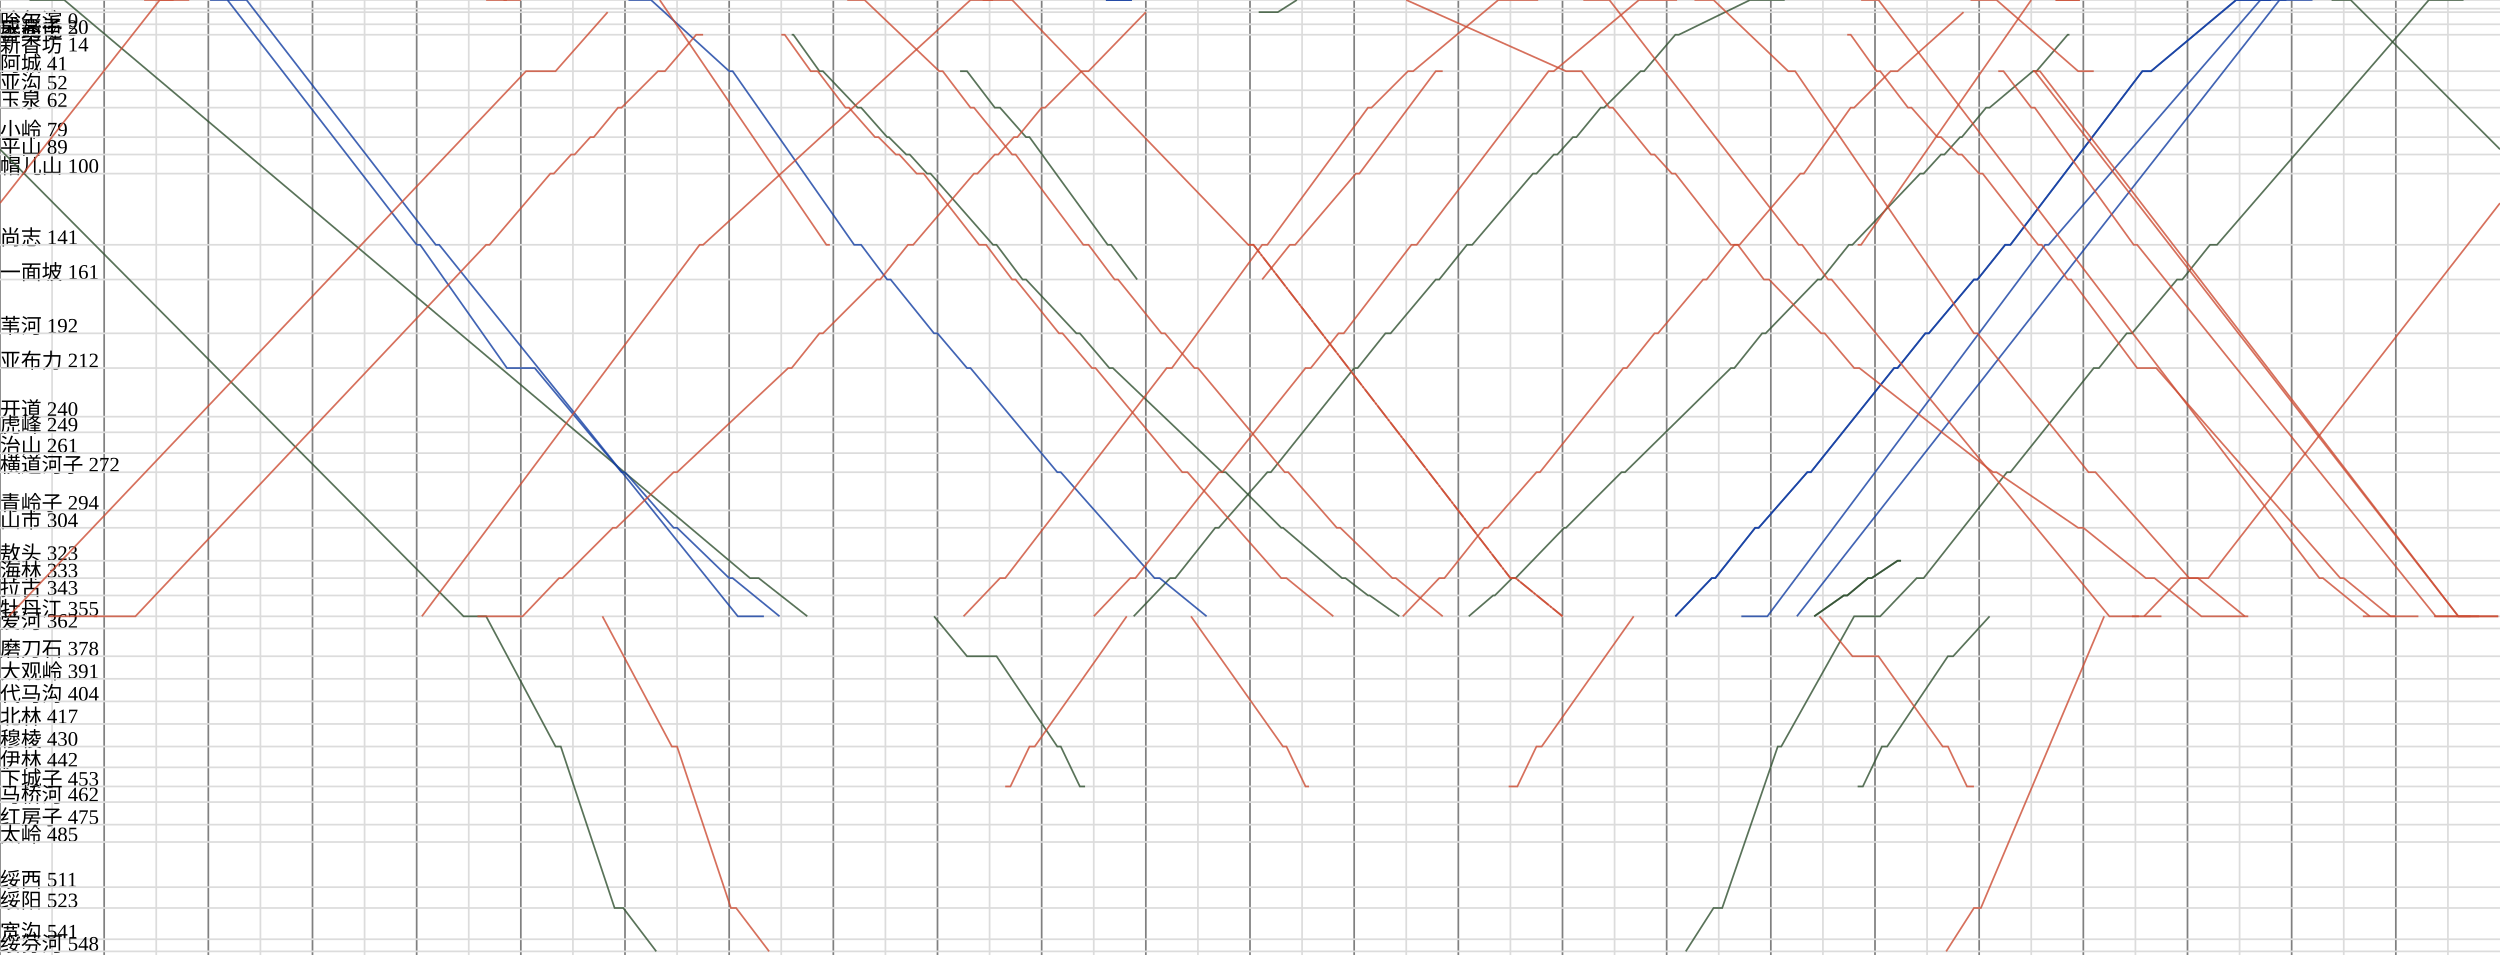
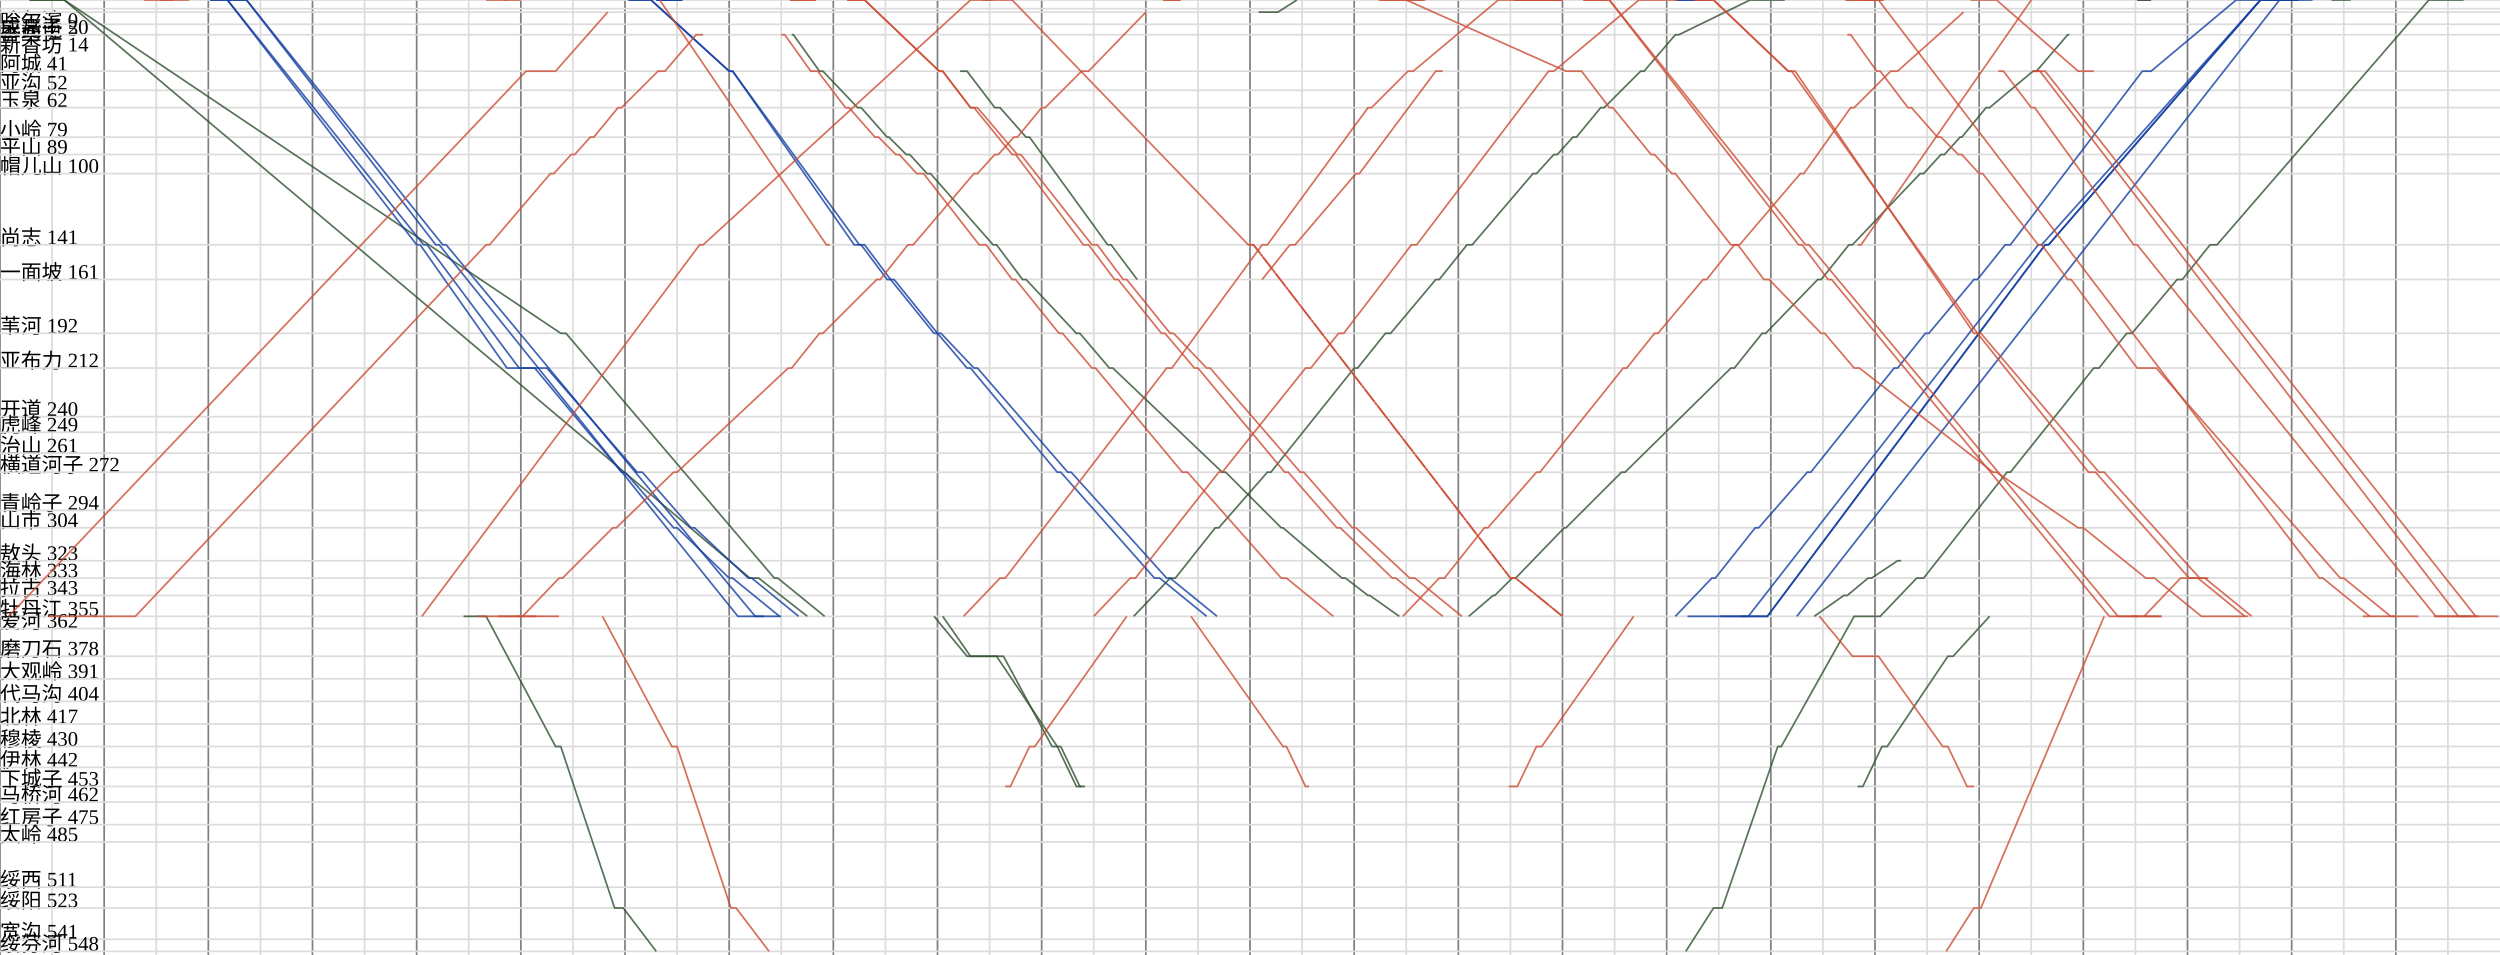
<svg xmlns="http://www.w3.org/2000/svg" width="1440" height="550" version="1.1">
  <style>
line,polyline {
  stroke-width:1
}
line.hour {
  stroke:rgb(128,128,128);
}
line.halfhour, line.station {
  stroke:rgb(220,220,220);
}
polyline {
  fill:none;opacity:0.8;
}
.polylineG {
  stroke:#3d668f;
}
.polylineD {
  stroke:#a80022;
}
.polylineC {
  stroke:#bf9540;
}
.polylineZ {
  stroke:#004a80;
}
.polylineT {
  stroke:#123da1;
}
.polylineK {
  stroke:#cc4c33;
}
.polyline1,
.polyline2,
.polyline3,
.polyline4,
.polyline5,
.polyline6,
.polyline7,
.polyline8,
.polyline9 {
  stroke: #305030
}
.temp{
  stroke-dasharray:10 2
}
.peak{
  stroke-dasharray:9 1 1 1
}
</style>
  <line class="hour" x1="0" y1="0" x2="0" y2="3000" />
  <line class="halfhour" x1="30" y1="0" x2="30" y2="3000" />
  <line class="hour" x1="60" y1="0" x2="60" y2="3000" />
  <line class="halfhour" x1="90" y1="0" x2="90" y2="3000" />
  <line class="hour" x1="120" y1="0" x2="120" y2="3000" />
  <line class="halfhour" x1="150" y1="0" x2="150" y2="3000" />
  <line class="hour" x1="180" y1="0" x2="180" y2="3000" />
  <line class="halfhour" x1="210" y1="0" x2="210" y2="3000" />
  <line class="hour" x1="240" y1="0" x2="240" y2="3000" />
  <line class="halfhour" x1="270" y1="0" x2="270" y2="3000" />
  <line class="hour" x1="300" y1="0" x2="300" y2="3000" />
  <line class="halfhour" x1="330" y1="0" x2="330" y2="3000" />
  <line class="hour" x1="360" y1="0" x2="360" y2="3000" />
  <line class="halfhour" x1="390" y1="0" x2="390" y2="3000" />
  <line class="hour" x1="420" y1="0" x2="420" y2="3000" />
  <line class="halfhour" x1="450" y1="0" x2="450" y2="3000" />
  <line class="hour" x1="480" y1="0" x2="480" y2="3000" />
  <line class="halfhour" x1="510" y1="0" x2="510" y2="3000" />
  <line class="hour" x1="540" y1="0" x2="540" y2="3000" />
  <line class="halfhour" x1="570" y1="0" x2="570" y2="3000" />
  <line class="hour" x1="600" y1="0" x2="600" y2="3000" />
  <line class="halfhour" x1="630" y1="0" x2="630" y2="3000" />
  <line class="hour" x1="660" y1="0" x2="660" y2="3000" />
  <line class="halfhour" x1="690" y1="0" x2="690" y2="3000" />
  <line class="hour" x1="720" y1="0" x2="720" y2="3000" />
  <line class="halfhour" x1="750" y1="0" x2="750" y2="3000" />
  <line class="hour" x1="780" y1="0" x2="780" y2="3000" />
  <line class="halfhour" x1="810" y1="0" x2="810" y2="3000" />
  <line class="hour" x1="840" y1="0" x2="840" y2="3000" />
  <line class="halfhour" x1="870" y1="0" x2="870" y2="3000" />
  <line class="hour" x1="900" y1="0" x2="900" y2="3000" />
  <line class="halfhour" x1="930" y1="0" x2="930" y2="3000" />
  <line class="hour" x1="960" y1="0" x2="960" y2="3000" />
  <line class="halfhour" x1="990" y1="0" x2="990" y2="3000" />
  <line class="hour" x1="1020" y1="0" x2="1020" y2="3000" />
  <line class="halfhour" x1="1050" y1="0" x2="1050" y2="3000" />
  <line class="hour" x1="1080" y1="0" x2="1080" y2="3000" />
  <line class="halfhour" x1="1110" y1="0" x2="1110" y2="3000" />
  <line class="hour" x1="1140" y1="0" x2="1140" y2="3000" />
  <line class="halfhour" x1="1170" y1="0" x2="1170" y2="3000" />
  <line class="hour" x1="1200" y1="0" x2="1200" y2="3000" />
  <line class="halfhour" x1="1230" y1="0" x2="1230" y2="3000" />
  <line class="hour" x1="1260" y1="0" x2="1260" y2="3000" />
  <line class="halfhour" x1="1290" y1="0" x2="1290" y2="3000" />
  <line class="hour" x1="1320" y1="0" x2="1320" y2="3000" />
  <line class="halfhour" x1="1350" y1="0" x2="1350" y2="3000" />
  <line class="hour" x1="1380" y1="0" x2="1380" y2="3000" />
  <line class="halfhour" x1="1410" y1="0" x2="1410" y2="3000" />
  <text x="0" y="16">哈尔滨 0</text>
  <line class="station" x1="0" y1="0" x2="1440" y2="0" />
  <text x="0" y="21">王兆屯 5</text>
  <line class="station" x1="0" y1="5" x2="1440" y2="5" />
  <text x="0" y="23">香坊 7</text>
  <line class="station" x1="0" y1="7" x2="1440" y2="7" />
  <text x="0" y="30">新香坊 14</text>
  <line class="station" x1="0" y1="14" x2="1440" y2="14" />
  <text x="0" y="20">成高子 20</text>
  <line class="station" x1="0" y1="20" x2="1440" y2="20" />
  <text x="0" y="41">阿城 41</text>
  <line class="station" x1="0" y1="41" x2="1440" y2="41" />
  <text x="0" y="52">亚沟 52</text>
  <line class="station" x1="0" y1="52" x2="1440" y2="52" />
  <text x="0" y="62">玉泉 62</text>
  <line class="station" x1="0" y1="62" x2="1440" y2="62" />
  <text x="0" y="79">小岭 79</text>
  <line class="station" x1="0" y1="79" x2="1440" y2="79" />
  <text x="0" y="89">平山 89</text>
  <line class="station" x1="0" y1="89" x2="1440" y2="89" />
  <text x="0" y="100">帽儿山 100</text>
  <line class="station" x1="0" y1="100" x2="1440" y2="100" />
  <text x="0" y="141">尚志 141</text>
  <line class="station" x1="0" y1="141" x2="1440" y2="141" />
  <text x="0" y="161">一面坡 161</text>
  <line class="station" x1="0" y1="161" x2="1440" y2="161" />
  <text x="0" y="192">苇河 192</text>
  <line class="station" x1="0" y1="192" x2="1440" y2="192" />
  <text x="0" y="212">亚布力 212</text>
  <line class="station" x1="0" y1="212" x2="1440" y2="212" />
  <text x="0" y="240">开道 240</text>
  <line class="station" x1="0" y1="240" x2="1440" y2="240" />
  <text x="0" y="249">虎峰 249</text>
  <line class="station" x1="0" y1="249" x2="1440" y2="249" />
  <text x="0" y="261">治山 261</text>
  <line class="station" x1="0" y1="261" x2="1440" y2="261" />
  <text x="0" y="272">横道河子 272</text>
  <line class="station" x1="0" y1="272" x2="1440" y2="272" />
  <text x="0" y="294">青岭子 294</text>
  <line class="station" x1="0" y1="294" x2="1440" y2="294" />
  <text x="0" y="304">山市 304</text>
  <line class="station" x1="0" y1="304" x2="1440" y2="304" />
  <text x="0" y="323">敖头 323</text>
  <line class="station" x1="0" y1="323" x2="1440" y2="323" />
  <text x="0" y="333">海林 333</text>
  <line class="station" x1="0" y1="333" x2="1440" y2="333" />
  <text x="0" y="343">拉古 343</text>
  <line class="station" x1="0" y1="343" x2="1440" y2="343" />
  <text x="0" y="355">牡丹江 355</text>
  <line class="station" x1="0" y1="355" x2="1440" y2="355" />
  <text x="0" y="362">爱河 362</text>
  <line class="station" x1="0" y1="362" x2="1440" y2="362" />
  <text x="0" y="378">磨刀石 378</text>
  <line class="station" x1="0" y1="378" x2="1440" y2="378" />
  <text x="0" y="391">大观岭 391</text>
  <line class="station" x1="0" y1="391" x2="1440" y2="391" />
  <text x="0" y="404">代马沟 404</text>
  <line class="station" x1="0" y1="404" x2="1440" y2="404" />
  <text x="0" y="417">北林 417</text>
  <line class="station" x1="0" y1="417" x2="1440" y2="417" />
  <text x="0" y="430">穆棱 430</text>
  <line class="station" x1="0" y1="430" x2="1440" y2="430" />
  <text x="0" y="442">伊林 442</text>
  <line class="station" x1="0" y1="442" x2="1440" y2="442" />
  <text x="0" y="453">下城子 453</text>
  <line class="station" x1="0" y1="453" x2="1440" y2="453" />
  <text x="0" y="462">马桥河 462</text>
  <line class="station" x1="0" y1="462" x2="1440" y2="462" />
  <text x="0" y="475">红房子 475</text>
  <line class="station" x1="0" y1="475" x2="1440" y2="475" />
  <text x="0" y="485">太岭 485</text>
  <line class="station" x1="0" y1="485" x2="1440" y2="485" />
  <text x="0" y="511">绥西 511</text>
  <line class="station" x1="0" y1="511" x2="1440" y2="511" />
  <text x="0" y="523">绥阳 523</text>
  <line class="station" x1="0" y1="523" x2="1440" y2="523" />
  <text x="0" y="541">宽沟 541</text>
  <line class="station" x1="0" y1="541" x2="1440" y2="541" />
  <text x="0" y="548">绥芬河 548</text>
  <line class="station" x1="0" y1="548" x2="1440" y2="548" />
-   <polyline name="_2051" class="polyline2" points="17,0 37,0 432,333 437,333 465,355 " />
-   <polyline name="_2052" class="polyline2" points="653,355 674,333 677,333 700,304 702,304 730,272 732,272 780,212 782,212 798,192 801,192 827,161 829,161 845,141 848,141 883,100 885,100 895,89 897,89 906,79 908,79 922,62 924,62 945,41 947,41 965,20 967,20 1008,0 1028,0 " />
-   <polyline name="_2727" class="polyline2" points="1343,0 1354,0 1440,86 " />
-   <polyline name="_2727+1" class="polyline2" points="0,86 267,355 280,355 320,430 323,430 354,523 359,523 378,548 " />
-   <polyline name="_2728" class="polyline2" points="971,548 987,523 992,523 1024,430 1026,430 1068,355 1083,355 1104,333 1108,333 1156,272 1158,272 1206,212 1209,212 1225,192 1228,192 1254,161 1257,161 1273,141 1277,141 1399,0 1419,0 " />
-   <polyline name="_6209" class="polyline6" points="456,20 457,20 472,41 474,41 494,62 496,62 511,79 512,79 522,89 524,89 534,100 536,100 572,141 574,141 589,161 591,161 620,192 622,192 639,212 641,212 704,272 706,272 738,304 739,304 773,333 775,333 788,343 789,343 806,355 " />
-   <polyline name="_6210" class="polyline6" points="846,355 860,343 861,343 871,333 873,333 901,304 902,304 934,272 936,272 997,212 999,212 1015,192 1017,192 1047,161 1049,161 1065,141 1067,141 1106,100 1108,100 1118,89 1120,89 1129,79 1130,79 1144,62 1146,62 1171,41 1173,41 1191,20 1192,20 " />
-   <polyline name="停200413_6223" class="polyline6" points="538,355 557,378 574,378 609,430 611,430 622,453 625,453 " />
-   <polyline name="停200413_6224" class="polyline6" points="1070,453 1073,453 1084,430 1087,430 1122,378 1125,378 1146,355 " />
-   <polyline name="_6231" class="polyline6" points="725,7 736,7 747,0 " />
-   <polyline name="200410-12|24-0509|11-12_6254" class="polyline6" points="553,41 557,41 573,62 576,62 591,79 593,79 638,141 640,141 655,161 " />
-   <polyline name="200424-0508_6286" class="polyline6" points="1045,355 1062,343 1064,343 1076,333 1078,333 1093,323 1095,323 " />
-   <polyline name="停200413-0509_6286+0" class="polyline6" points="1045,355 1062,343 1064,343 1076,333 1078,333 1093,323 1095,323 " />
-   <polyline name="_T17" class="polylineT" points="362,0 375,0 420,41 422,41 492,141 496,141 511,161 513,161 538,192 540,192 557,212 559,212 609,272 611,272 665,333 668,333 695,355 " />
-   <polyline name="_T18" class="polylineT" points="1035,355 1313,0 1332,0 " />
-   <polyline name="_T244" class="polylineT" points="637,0 652,0 " />
-   <polyline name="200413-0503_T244+0" class="polylineT" points="637,0 652,0 " />
-   <polyline name="_T261" class="polylineT" points="131,0 142,0 251,141 253,141 425,355 440,355 " />
-   <polyline name="_T262" class="polylineT" points="1003,355 1018,355 1178,141 1180,141 1302,0 1317,0 " />
-   <polyline name="_T297" class="polylineT" points="121,0 131,0 240,141 242,141 292,212 308,212 358,272 360,272 388,304 390,304 420,333 422,333 449,355 " />
-   <polyline name="_T298" class="polylineT" points="965,355 986,333 988,333 1011,304 1013,304 1041,272 1043,272 1091,212 1093,212 1109,192 1111,192 1137,161 1139,161 1155,141 1158,141 1234,41 1239,41 1288,0 1308,0 " />
-   <polyline name="200413-20_T298+0" class="polylineT" points="965,355 986,333 988,333 1011,304 1013,304 1041,272 1043,272 1091,212 1093,212 1109,192 1111,192 1137,161 1139,161 1155,141 1158,141 1234,41 1239,41 1288,0 1308,0 " />
-   <polyline name="w123456_K39" class="polylineK" points="912,0 927,0 1036,141 1038,141 1053,161 1055,161 1215,355 1232,355 " />
-   <polyline name="w712345_K40" class="polylineK" points="83,0 100,0 " />
-   <polyline name="w712346_K40+0" class="polylineK" points="1228,355 1245,355 " />
-   <polyline name="_K552" class="polylineK" points="488,0 498,0 541,41 543,41 559,62 561,62 583,89 585,89 624,141 627,141 642,161 644,161 669,192 671,192 688,212 690,212 740,272 742,272 770,304 772,304 802,333 804,333 831,355 " />
-   <polyline name="_K554" class="polylineK" points="555,355 576,333 579,333 672,212 675,212 727,141 730,141 788,62 790,62 811,41 814,41 863,0 886,0 " />
-   <polyline name="_K938" class="polylineK" points="976,0 987,0 1030,41 1034,41 1137,192 1139,192 1203,272 1207,272 1261,333 1266,333 1293,355 " />
-   <polyline name="_K940" class="polylineK" points="630,355 651,333 654,333 702,272 704,272 752,212 755,212 771,192 774,192 813,141 816,141 892,41 895,41 944,0 966,0 " />
-   <polyline name="_K1450" class="polylineK" points="1072,0 1082,0 1336,333 1338,333 1365,355 " />
-   <polyline name="_K1452" class="polylineK" points="1235,355 1256,333 1272,333 1440,117 " />
-   <polyline name="_K1452+1" class="polylineK" points="0,117 92,0 109,0 " />
-   <polyline name="_K1526" class="polylineK" points="566,0 583,0 719,141 722,141 870,333 873,333 900,355 " />
-   <polyline name="_K1528" class="polylineK" points="243,355 403,141 405,141 559,0 572,0 " />
-   <polyline name="200413-20_K1528+0" class="polylineK" points="572,0 " />
+   <polyline name="200411-25|0623-0701_2051" class="polyline2" points="17,0 37,0 432,333 437,333 465,355 " />
+   <polyline name="200702-13_2051+0" class="polyline2" points="17,0 37,0 323,192 326,192 446,333 448,333 475,355 " />
+   <polyline name="200410-30|0622-0715_2052" class="polyline2" points="653,355 674,333 677,333 700,304 702,304 730,272 732,272 780,212 782,212 798,192 801,192 827,161 829,161 845,141 848,141 883,100 885,100 895,89 897,89 906,79 908,79 922,62 924,62 945,41 947,41 965,20 967,20 1008,0 1028,0 " />
+   <polyline name="200410-30|0611-29_2210" class="polyline2" points="1231,0 1239,0 " />
+   <polyline name="200630_2210+0" class="polyline2" points="1231,0 1239,0 " />
+   <polyline name="200410-24|0622-0712_2727" class="polyline2" points="1343,0 1354,0 " />
+   <polyline name="200411-25|0623-0713_2727+0" class="polyline2" points="267,355 280,355 320,430 323,430 354,523 359,523 378,548 " />
+   <polyline name="200410-30|0529-0618|22-0715_2728" class="polyline2" points="971,548 987,523 992,523 1024,430 1026,430 1068,355 1083,355 1104,333 1108,333 1156,272 1158,272 1206,212 1209,212 1225,192 1228,192 1254,161 1257,161 1273,141 1277,141 1399,0 1419,0 " />
+   <polyline name="200410-30_6209" class="polyline6" points="456,20 457,20 472,41 474,41 494,62 496,62 511,79 512,79 522,89 524,89 534,100 536,100 572,141 574,141 589,161 591,161 620,192 622,192 639,212 641,212 704,272 706,272 738,304 739,304 773,333 775,333 788,343 789,343 806,355 " />
+   <polyline name="200410-30_6210" class="polyline6" points="846,355 860,343 861,343 871,333 873,333 901,304 902,304 934,272 936,272 997,212 999,212 1015,192 1017,192 1047,161 1049,161 1065,141 1067,141 1106,100 1108,100 1118,89 1120,89 1129,79 1130,79 1144,62 1146,62 1171,41 1173,41 1191,20 1192,20 " />
+   <polyline name="200410-0526|28-0630_6223" class="polyline6" points="538,355 557,378 574,378 609,430 611,430 622,453 625,453 " />
+   <polyline name="200701-21_6223+0" class="polyline6" points="543,355 559,378 578,378 606,430 609,430 620,453 623,453 " />
+   <polyline name="_6224" class="polyline6" points="1070,453 1073,453 1084,430 1087,430 1122,378 1125,378 1146,355 " />
+   <polyline name="200410-29_6231" class="polyline6" points="725,7 736,7 747,0 " />
+   <polyline name="200410-30_6254" class="polyline6" points="553,41 557,41 573,62 576,62 591,79 593,79 638,141 640,141 655,161 " />
+   <polyline name="200410-30_6286" class="polyline6" points="1045,355 1062,343 1064,343 1076,333 1078,333 1093,323 1095,323 " />
+   <polyline name="200411-24_T17" class="polylineT" points="362,0 375,0 420,41 422,41 492,141 496,141 511,161 513,161 538,192 540,192 557,212 559,212 609,272 611,272 665,333 668,333 695,355 " />
+   <polyline name="200713-22_T17+0" class="polylineT" points="362,0 375,0 420,41 422,41 495,141 498,141 513,161 515,161 540,192 542,192 561,212 563,212 615,272 617,272 672,333 674,333 701,355 " />
+   <polyline name="200410-30|0531-0610|21-0721_T18" class="polylineT" points="1035,355 1313,0 1332,0 " />
+   <polyline name="200411-25_T47" class="polylineT" points="378,0 393,0 " />
+   <polyline name="200602-19|23-0702_T47+0" class="polylineT" points="378,0 393,0 " />
+   <polyline name="200703-22_T47+0" class="polylineT" points="378,0 393,0 " />
+   <polyline name="200410-30_T48" class="polylineT" points="1309,0 1324,0 " />
+   <polyline name="200531-0617|22-30_T48+0" class="polylineT" points="1309,0 1324,0 " />
+   <polyline name="200701-09|11-21_T48+0" class="polylineT" points="1309,0 1324,0 " />
+   <polyline name="200411-0502|0602-0701_T242" class="polylineT" points="965,0 980,0 " />
+   <polyline name="200702-22_T242+0" class="polylineT" points="965,0 985,0 " />
+   <polyline name="200411-25|0623-0701_T261" class="polylineT" points="131,0 142,0 251,141 253,141 425,355 440,355 " />
+   <polyline name="200702-22_T261+0" class="polylineT" points="131,0 142,0 255,141 257,141 435,355 450,355 " />
+   <polyline name="200410-19_T262" class="polylineT" points="1003,355 1018,355 1178,141 1180,141 1302,0 1317,0 " />
+   <polyline name="200418-30|0622-30_T262+0" class="polylineT" points="972,355 1018,355 1178,141 1180,141 1302,0 1317,0 " />
+   <polyline name="200701-21_T262+0" class="polylineT" points="991,355 1007,355 1174,141 1176,141 1302,0 1317,0 " />
+   <polyline name="200411-25|0623-0701_T297" class="polylineT" points="121,0 131,0 240,141 242,141 292,212 308,212 358,272 360,272 388,304 390,304 420,333 422,333 449,355 " />
+   <polyline name="200702-22_T297+0" class="polylineT" points="121,0 131,0 244,141 246,141 299,212 315,212 367,272 370,272 398,304 400,304 431,333 433,333 460,355 " />
+   <polyline name="200410-30|0602-12|22-0721_T298" class="polylineT" points="965,355 986,333 988,333 1011,304 1013,304 1041,272 1043,272 1091,212 1093,212 1109,192 1111,192 1137,161 1139,161 1155,141 1158,141 1234,41 1239,41 1288,0 1308,0 " />
+   <polyline name="200411|13-18|20-24|0601_K39" class="polylineK" points="912,0 927,0 1036,141 1038,141 1053,161 1055,161 1215,355 1232,355 " />
+   <polyline name="200710|13-18|20-22_K39+0" class="polylineK" points="912,0 927,0 1040,141 1042,141 1220,355 1245,355 " />
+   <polyline name="w712345200412-0501|0601|23-0722_K40" class="polylineK" points="83,0 100,0 " />
+   <polyline name="w712346200411-30|0531|0622-0721_K40+0" class="polylineK" points="1228,355 1245,355 " />
+   <polyline name="200412-0530|0602|24-0702_K552" class="polylineK" points="488,0 498,0 541,41 543,41 559,62 561,62 583,89 585,89 624,141 627,141 642,161 644,161 669,192 671,192 688,212 690,212 740,272 742,272 770,304 772,304 802,333 804,333 831,355 " />
+   <polyline name="200703-11|13-23_K552+0" class="polylineK" points="488,0 498,0 541,41 543,41 559,62 563,62 586,89 588,89 629,141 632,141 647,161 649,161 674,192 676,192 695,212 697,212 749,272 751,272 779,304 781,304 812,333 815,333 842,355 " />
+   <polyline name="!200611-20_K554" class="polylineK" points="555,355 576,333 579,333 672,212 675,212 727,141 730,141 788,62 790,62 811,41 814,41 863,0 886,0 " />
+   <polyline name="200411-0503|0601-0701_K928" class="polylineK" points="455,0 470,0 " />
+   <polyline name="200702-22_K928+0" class="polylineK" points="455,0 470,0 " />
+   <polyline name="200411-25|0623-0701_K938" class="polylineK" points="976,0 987,0 1030,41 1034,41 1137,192 1139,192 1203,272 1207,272 1261,333 1266,333 1293,355 " />
+   <polyline name="200702-10|12-22_K938+0" class="polylineK" points="976,0 987,0 1030,41 1032,41 1139,192 1141,192 1209,272 1212,272 1267,333 1270,333 1297,355 " />
+   <polyline name="200410-30|0531-0610|21-0721_K940" class="polylineK" points="630,355 651,333 654,333 702,272 704,272 752,212 755,212 771,192 774,192 813,141 816,141 892,41 895,41 944,0 966,0 " />
+   <polyline name="200413-0703_K1082" class="polylineK" points="872,0 887,0 " />
+   <polyline name="200704-12|14-24_K1082+0" class="polylineK" points="872,0 887,0 " />
+   <polyline name="200411-0502|0601|23-0701_K1303" class="polylineK" points="1063,0 1085,0 " />
+   <polyline name="200702-10|12-22_K1303+0" class="polylineK" points="1063,0 1085,0 " />
+   <polyline name="200411-0501|0601-11|22-0701_K1304" class="polylineK" points="670,0 680,0 " />
+   <polyline name="200702-22_K1304+0" class="polylineK" points="670,0 680,0 " />
+   <polyline name="200411-0507|0623-29|0701-10|12-22_K1450" class="polylineK" points="1072,0 1082,0 1336,333 1338,333 1365,355 " />
+   <polyline name="200410-0504|31-0610|21-0721_K1452" class="polylineK" points="1235,355 1256,333 1272,333 " />
+   <polyline name="200411-0505|0601-11|22-0722_K1452+0" class="polylineK" points="92,0 109,0 " />
+   <polyline name="200411-25|0623-0701_K1526" class="polylineK" points="566,0 583,0 719,141 722,141 870,333 873,333 900,355 " />
+   <polyline name="200702-10|12-22_K1526+0" class="polylineK" points="566,0 " />
+   <polyline name="200410-30|0531-0610|21-30_K1528" class="polylineK" points="243,355 403,141 405,141 559,0 572,0 " />
+   <polyline name="200701-21_K1528+0" class="polylineK" points="572,0 " />
  <polyline name="200410_K5187" class="polylineK peak" points="719,141 722,141 870,333 873,333 900,355 " />
-   <polyline name="200413_K7017" class="polylineK" points="1318,0 " />
-   <polyline name="200415-0512_K7017+0" class="polylineK" points="1318,0 " />
-   <polyline name="双200410-0502_K7017+0" class="polylineK" points="1318,0 " />
-   <polyline name="_K7025" class="polylineK" points="1171,41 1175,41 1416,355 1439,355 " />
-   <polyline name="200413-20_K7025+0" class="polylineK" points="1171,41 1172,41 1416,355 1439,355 " />
-   <polyline name="_K7045" class="polylineK" points="450,20 452,20 467,41 471,41 487,62 489,62 504,79 506,79 516,89 518,89 528,100 532,100 564,141 568,141 583,161 585,161 610,192 612,192 629,212 631,212 681,272 684,272 738,333 741,333 768,355 " />
-   <polyline name="_K7046" class="polylineK" points="808,355 829,333 832,333 855,304 857,304 885,272 887,272 935,212 937,212 953,192 955,192 981,161 983,161 999,141 1002,141 1037,100 1039,100 1066,62 1068,62 1089,41 1093,41 1131,7 " />
-   <polyline name="_K7047" class="polylineK" points="380,0 476,141 478,141 " />
-   <polyline name="_K7048" class="polylineK" points="1070,141 1072,141 1170,0 " />
-   <polyline name="200410-12|0504-09|11-12_K7068" class="polylineK" points="1184,0 1198,0 " />
-   <polyline name="200424-0503_K7068+0" class="polylineK" points="1184,0 1198,0 " />
-   <polyline name="停200413-23_K7074" class="polylineK" points="1135,0 1150,0 1197,41 1206,41 " />
-   <polyline name="停200414-24_K7074+0" class="polylineK" points="28,355 56,355 " />
-   <polyline name="停200413-23_K7076" class="polylineK" points="1402,355 1423,355 " />
-   <polyline name="停200414-24_K7076+0" class="polylineK" points="290,0 300,0 " />
-   <polyline name="_K7081" class="polylineK" points="810,0 902,41 911,41 927,62 929,62 951,89 953,89 963,100 965,100 997,141 1001,141 1016,161 1019,161 1049,192 1051,192 1068,212 1071,212 1148,272 1150,272 1197,304 1200,304 1236,333 1241,333 1268,355 1295,355 " />
-   <polyline name="200410-12|24-0509|11-12_K7082" class="polylineK" points="1421,355 " />
-   <polyline name="200411-13|25-0510|12-13_K7082+0" class="polylineK" points="5,355 303,41 320,41 350,7 " />
+   <polyline name="200410-0630_K7025" class="polylineK" points="1171,41 1175,41 1416,355 1439,355 " />
+   <polyline name="200701-21_K7025+0" class="polylineK" points="1171,41 1178,41 1426,355 " />
+   <polyline name="200702-22_K7025+0" class="polylineK" points="22,355 " />
+   <polyline name="200410-0628_K7031" class="polylineK" points="1091,0 " />
+   <polyline name="200629-30_K7031+0" class="polylineK" points="1091,0 " />
+   <polyline name="200701-21_K7031+0" class="polylineK" points="1091,0 " />
+   <polyline name="200410-30_K7045" class="polylineK" points="450,20 452,20 467,41 471,41 487,62 489,62 504,79 506,79 516,89 518,89 528,100 532,100 564,141 568,141 583,161 585,161 610,192 612,192 629,212 631,212 681,272 684,272 738,333 741,333 768,355 " />
+   <polyline name="200410-30_K7046" class="polylineK" points="808,355 829,333 832,333 855,304 857,304 885,272 887,272 935,212 937,212 953,192 955,192 981,161 983,161 999,141 1002,141 1037,100 1039,100 1066,62 1068,62 1089,41 1093,41 1131,7 " />
+   <polyline name="200410-29_K7047" class="polylineK" points="380,0 476,141 478,141 " />
+   <polyline name="200410-29_K7048" class="polylineK" points="1070,141 1072,141 1170,0 " />
+   <polyline name="200410-30_K7074" class="polylineK" points="1135,0 1150,0 1197,41 1206,41 " />
+   <polyline name="200411-0501_K7074+0" class="polylineK" points="28,355 56,355 " />
+   <polyline name="200410-30_K7076" class="polylineK" points="1402,355 1423,355 " />
+   <polyline name="200411-0501_K7076+0" class="polylineK" points="290,0 300,0 " />
+   <polyline name="200410-30_K7081" class="polylineK" points="810,0 902,41 911,41 927,62 929,62 951,89 953,89 963,100 965,100 997,141 1001,141 1016,161 1019,161 1049,192 1051,192 1068,212 1071,212 1148,272 1150,272 1197,304 1200,304 1236,333 1241,333 1268,355 1295,355 " />
+   <polyline name="200410-30_K7082" class="polylineK" points="1421,355 " />
+   <polyline name="200411-0501_K7082+0" class="polylineK" points="5,355 303,41 320,41 350,7 " />
  <polyline name="_K7089" class="polylineK" points="1064,20 1066,20 1081,41 1083,41 1099,62 1101,62 1116,79 1118,79 1128,89 1130,89 1140,100 1142,100 1174,141 1176,141 1191,161 1193,161 1231,212 1242,212 1348,333 1350,333 1377,355 1393,355 " />
-   <polyline name="b100200510-13_K7090" class="polylineK" points="275,355 301,355 322,333 324,333 353,304 355,304 388,272 390,272 454,212 456,212 472,192 474,192 505,161 507,161 523,141 526,141 561,100 563,100 573,89 575,89 584,79 586,79 600,62 602,62 623,41 627,41 660,7 " />
-   <polyline name="200410-12|24-0509|11-12_K7112" class="polylineK" points="727,161 743,141 746,141 781,100 783,100 827,41 831,41 " />
-   <polyline name="停200413-23_K7121" class="polylineK" points="686,355 739,430 741,430 752,453 754,453 " />
-   <polyline name="停200413-23_K7122" class="polylineK" points="869,453 874,453 885,430 888,430 941,355 " />
-   <polyline name="_K7137" class="polylineK" points="1151,41 1154,41 1170,62 1172,62 1229,141 1231,141 1403,355 1428,355 " />
-   <polyline name="停200413-23_K7156" class="polylineK" points="1361,355 1380,355 " />
-   <polyline name="停200414-24_K7156+0" class="polylineK" points="280,0 292,0 " />
-   <polyline name="_K7173" class="polylineK" points="1048,355 1067,378 1082,378 1119,430 1122,430 1133,453 1137,453 " />
+   <polyline name="200430-0531|0621-30|0722_K7090" class="polylineK" points="275,355 301,355 322,333 324,333 353,304 355,304 388,272 390,272 454,212 456,212 472,192 474,192 505,161 507,161 523,141 526,141 561,100 563,100 573,89 575,89 584,79 586,79 600,62 602,62 623,41 627,41 660,7 " />
+   <polyline name="200410-30|0605-07|0704-05_K7104" class="polylineK" points="1040,0 " />
+   <polyline name="200608-30_K7104+0" class="polylineK" points="1040,0 " />
+   <polyline name="200701-21_K7104+0" class="polylineK" points="1040,0 " />
+   <polyline name="200410-19_K7106" class="polylineK" points="873,0 900,0 " />
+   <polyline name="200420-0630_K7106+0" class="polylineK" points="873,0 900,0 " />
+   <polyline name="200701-21_K7106+0" class="polylineK" points="873,0 900,0 " />
+   <polyline name="200410-0630_K7108" class="polylineK" points="794,0 820,0 " />
+   <polyline name="200701-09|11-21_K7108+0" class="polylineK" points="795,0 821,0 " />
+   <polyline name="200410-30_K7112" class="polylineK" points="727,161 743,141 746,141 781,100 783,100 827,41 831,41 " />
+   <polyline name="200410-30_K7121" class="polylineK" points="686,355 739,430 741,430 752,453 754,453 " />
+   <polyline name="200410-30_K7122" class="polylineK" points="869,453 874,453 885,430 888,430 941,355 " />
+   <polyline name="200410-30_K7137" class="polylineK" points="1151,41 1154,41 1170,62 1172,62 1229,141 1231,141 1403,355 1428,355 " />
+   <polyline name="200411-0501|0613-22|0701_K7154" class="polylineK" points="287,355 309,355 " />
+   <polyline name="200702-03|12-22_K7154+0" class="polylineK" points="298,355 322,355 " />
+   <polyline name="200410-30|0613-21|30-0702|10-21_K7156" class="polylineK" points="1361,355 1380,355 " />
+   <polyline name="200411-0501|0614-22|0701-03|11-22_K7156+0" class="polylineK" points="280,0 292,0 " />
+   <polyline name="!200527_K7173" class="polylineK" points="1048,355 1067,378 1082,378 1119,430 1122,430 1133,453 1137,453 " />
  <polyline name="_K7174" class="polylineK" points="579,453 582,453 593,430 596,430 649,355 " />
-   <polyline name="200413_K7224" class="polylineK" points="1292,0 " />
-   <polyline name="200415-0512_K7224+0" class="polylineK" points="1292,0 " />
-   <polyline name="双200410-0502_K7224+0" class="polylineK" points="1292,0 " />
-   <polyline name="_K7241" class="polylineK" points="347,355 387,430 390,430 421,523 424,523 443,548 " />
-   <polyline name="_K7242" class="polylineK" points="1121,548 1137,523 1141,523 1212,355 " />
-   <polyline name="200411-13|25-0510|12-13_K7288" class="polylineK" points="54,355 78,355 280,141 282,141 317,100 319,100 329,89 331,89 340,79 342,79 356,62 358,62 379,41 383,41 401,20 405,20 " />
+   <polyline name="200415-30_K7224" class="polylineK" points="1292,0 " />
+   <polyline name="200701-21_K7224+0" class="polylineK" points="1292,0 " />
+   <polyline name="双200410-14_K7224+0" class="polylineK" points="1292,0 " />
+   <polyline name="200410-30_K7241" class="polylineK" points="347,355 387,430 390,430 421,523 424,523 443,548 " />
+   <polyline name="200410-30_K7242" class="polylineK" points="1121,548 1137,523 1141,523 1212,355 " />
+   <polyline name="200411-0501_K7288" class="polylineK" points="54,355 78,355 280,141 282,141 317,100 319,100 329,89 331,89 340,79 342,79 356,62 358,62 379,41 383,41 401,20 405,20 " />
</svg>
